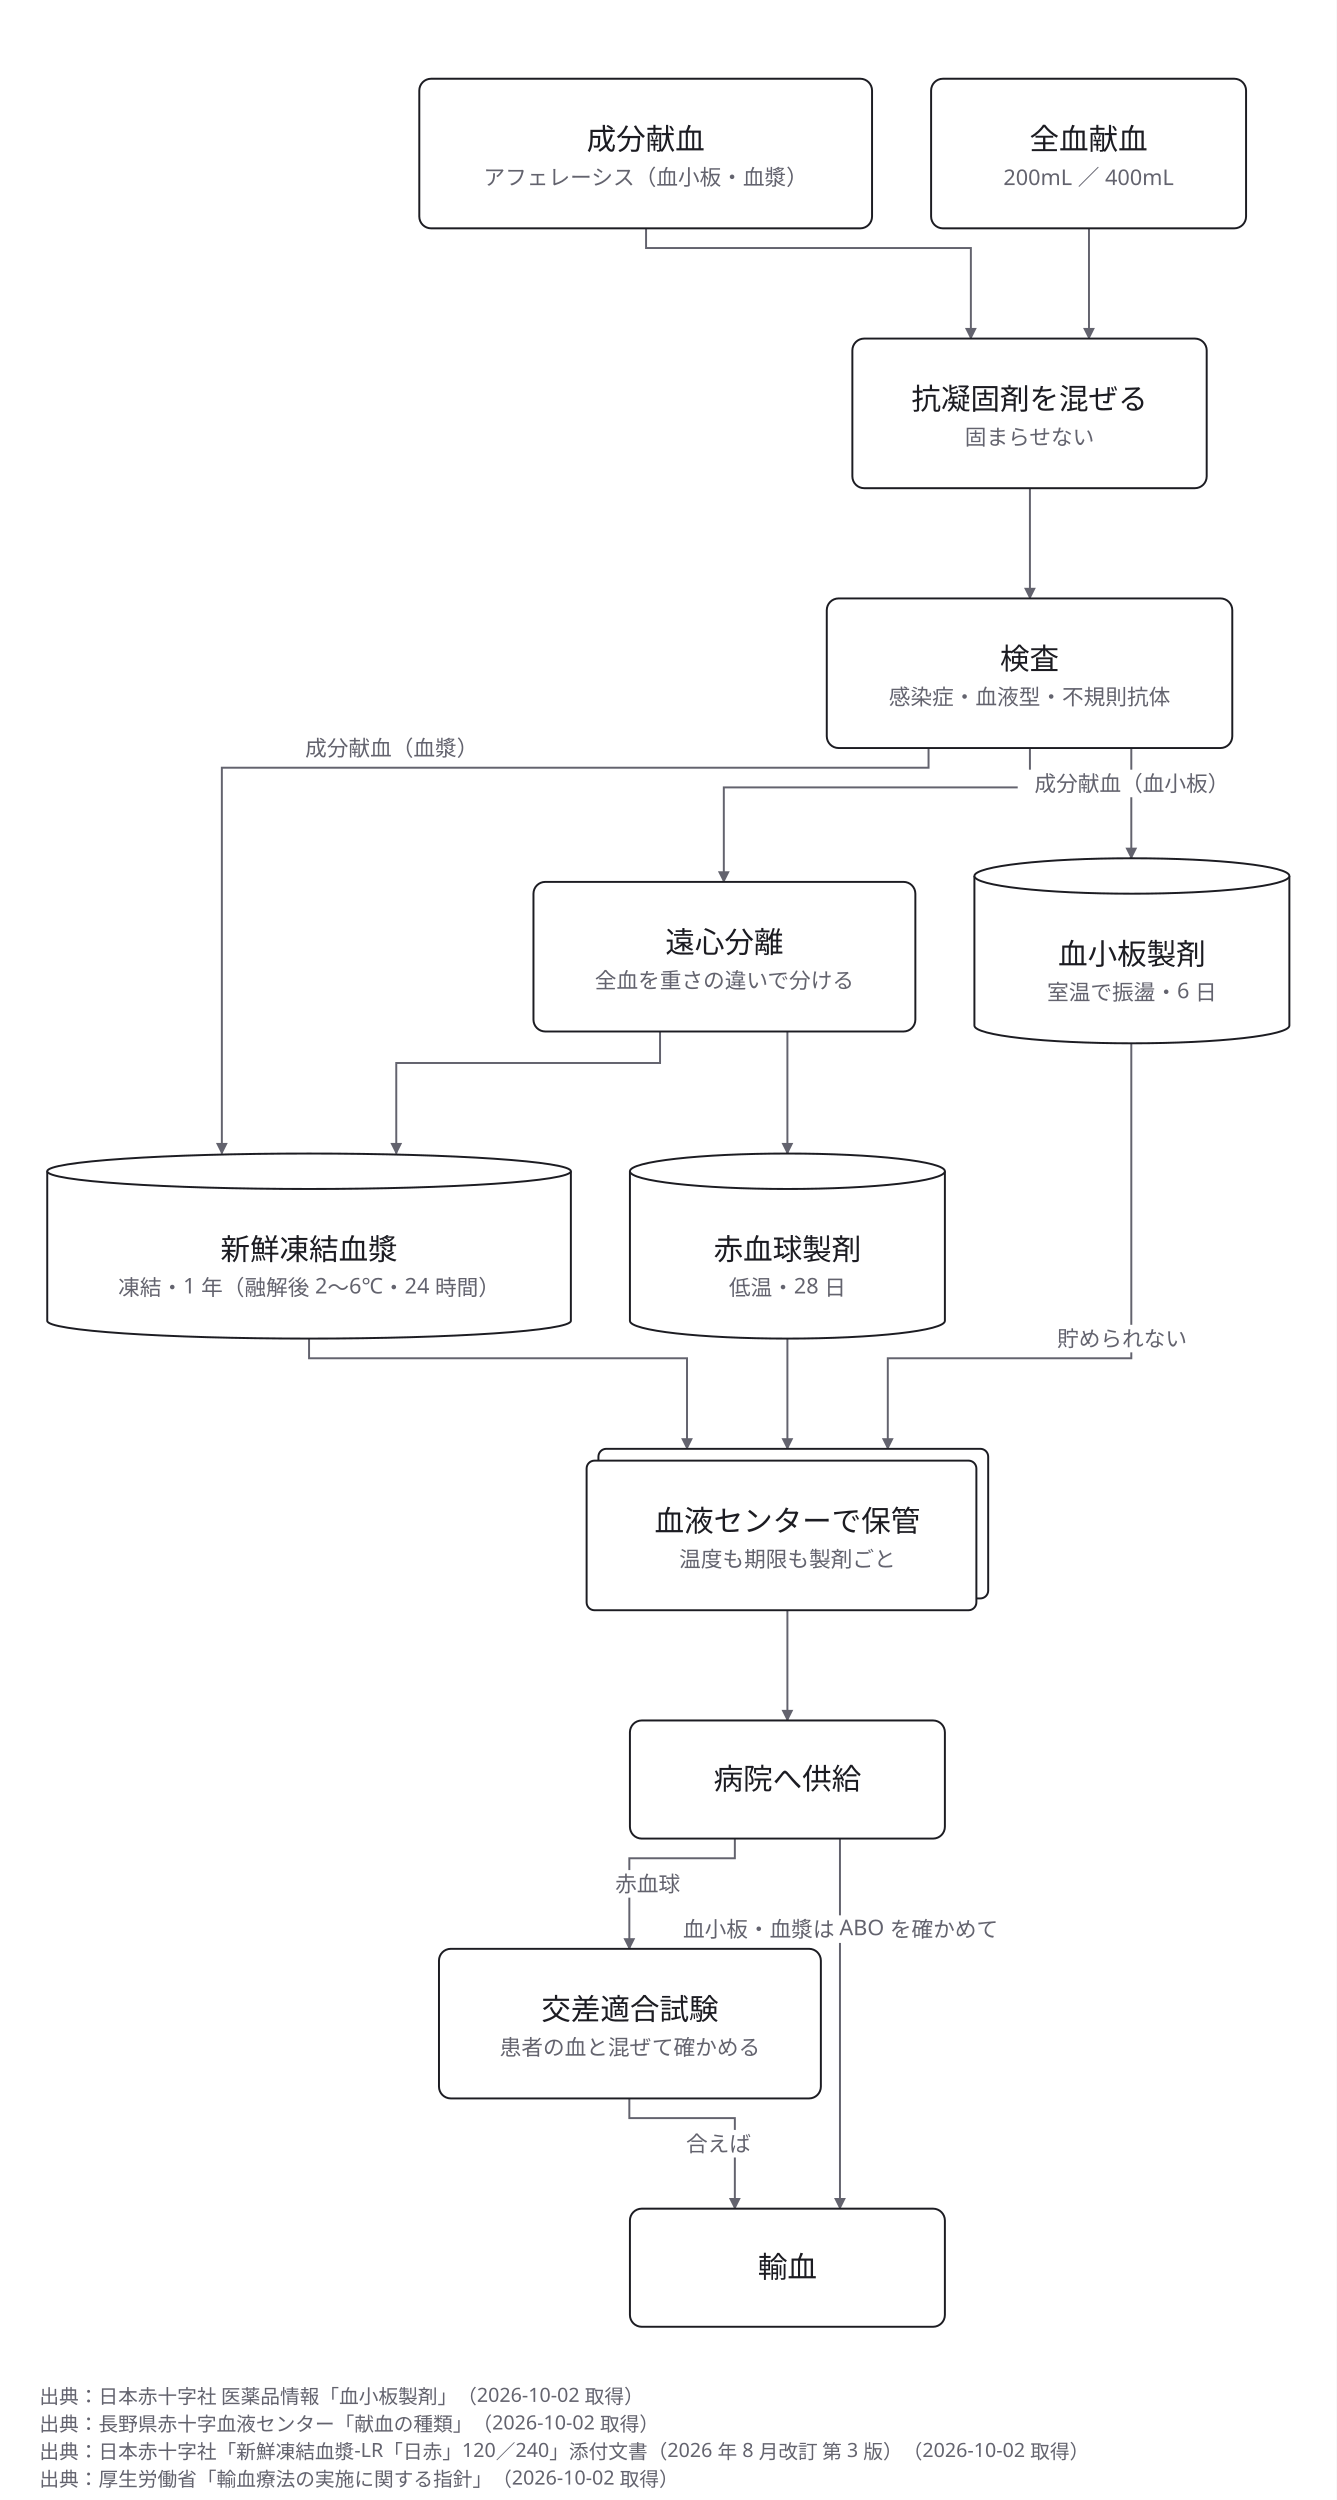
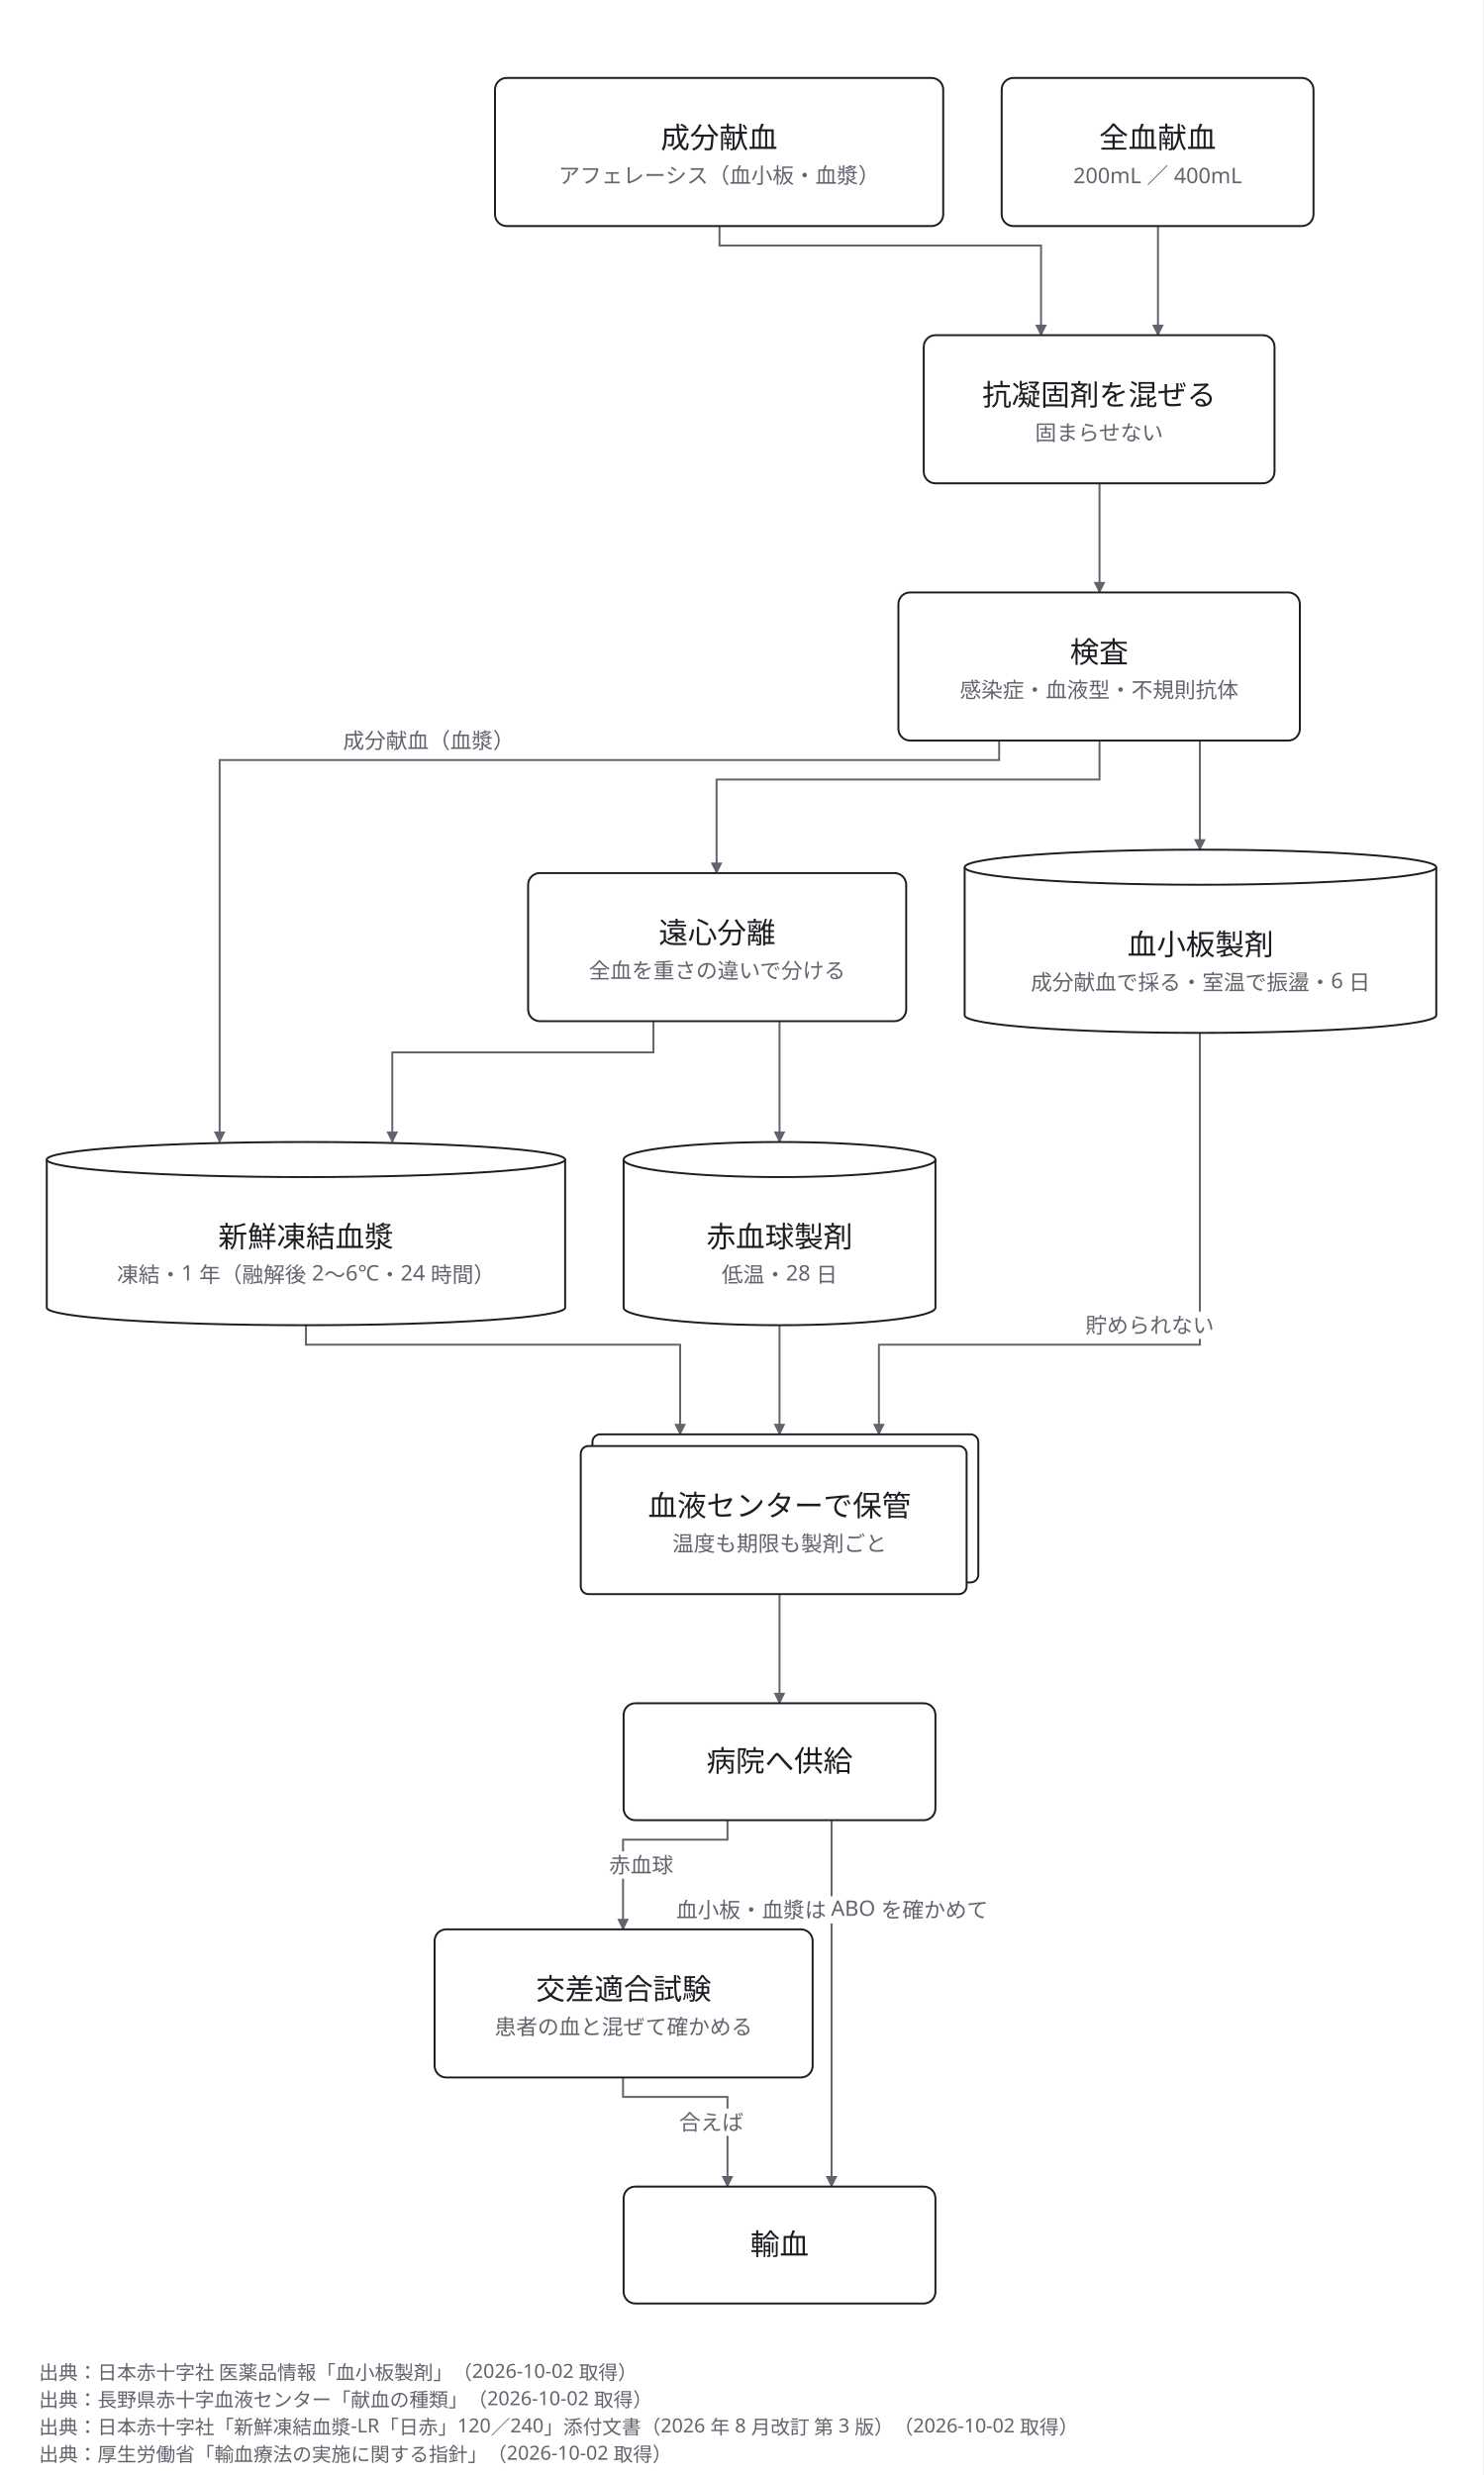
- <svg xmlns="http://www.w3.org/2000/svg" width="679" height="1270" viewBox="0 0 679 1270">
+ <svg xmlns="http://www.w3.org/2000/svg" width="761" height="1270" viewBox="0 0 761 1270">
  <defs>
    <marker id="arrow" viewBox="0 0 10 10" refX="9" refY="5" markerWidth="6" markerHeight="6" orient="auto">
      <path d="M 0 0 L 10 5 L 0 10 z" fill="#63636e" />
    </marker>
  </defs>
-   <rect data-paper="1" x="0" y="0" width="679" height="1270" fill="#ffffff" />
+   <rect data-paper="1" x="0" y="0" width="761" height="1270" fill="#ffffff" />
  <g data-edge="kenketsu&gt;kouyou" data-pinned="false">
-     <path d="M 553.2 116 L 553.2 172" fill="none" stroke="#63636e" stroke-width="1" marker-end="url(#arrow)" />
+     <path d="M 594.2 116 L 594.2 172" fill="none" stroke="#63636e" stroke-width="1" marker-end="url(#arrow)" />
  </g>
  <g data-edge="seibun&gt;kouyou" data-pinned="false">
-     <path d="M 328.2 116 L 328.2 126 L 493.2 126 L 493.2 172" fill="none" stroke="#63636e" stroke-width="1" marker-end="url(#arrow)" />
+     <path d="M 369.2 116 L 369.2 126 L 534.2 126 L 534.2 172" fill="none" stroke="#63636e" stroke-width="1" marker-end="url(#arrow)" />
  </g>
  <g data-edge="kouyou&gt;kensa" data-pinned="false">
-     <path d="M 523.2 248 L 523.2 304" fill="none" stroke="#63636e" stroke-width="1" marker-end="url(#arrow)" />
+     <path d="M 564.2 248 L 564.2 304" fill="none" stroke="#63636e" stroke-width="1" marker-end="url(#arrow)" />
  </g>
  <g data-edge="kensa&gt;bunri" data-pinned="false">
-     <path d="M 523.2 380 L 523.2 400 L 367.7 400 L 367.7 448" fill="none" stroke="#63636e" stroke-width="1" marker-end="url(#arrow)" />
+     <path d="M 564.2 380 L 564.2 400 L 367.7 400 L 367.7 448" fill="none" stroke="#63636e" stroke-width="1" marker-end="url(#arrow)" />
  </g>
  <g data-edge="kensa&gt;kesshoban" data-pinned="false">
-     <path d="M 574.7 380 L 574.7 436" fill="none" stroke="#63636e" stroke-width="1" marker-end="url(#arrow)" />
-     <rect data-edge-label="1" x="517" y="391" width="116" height="14" fill="#ffffff" />
-     <text x="575" y="402" text-anchor="middle" font-family="sans-serif" font-size="11" fill="#63636e">成分献血（血小板）</text>
+     <path d="M 615.7 380 L 615.7 436" fill="none" stroke="#63636e" stroke-width="1" marker-end="url(#arrow)" />
  </g>
  <g data-edge="kensa&gt;kessho" data-pinned="false">
-     <path d="M 471.7 380 L 471.7 390 L 112.7 390 L 112.7 586" fill="none" stroke="#63636e" stroke-width="1" marker-end="url(#arrow)" />
-     <rect data-edge-label="1" x="147" y="373" width="104" height="14" fill="#ffffff" />
-     <text x="199" y="384" text-anchor="middle" font-family="sans-serif" font-size="11" fill="#63636e">成分献血（血漿）</text>
+     <path d="M 512.7 380 L 512.7 390 L 112.7 390 L 112.7 586" fill="none" stroke="#63636e" stroke-width="1" marker-end="url(#arrow)" />
+     <rect data-edge-label="1" x="168" y="373" width="104" height="14" fill="#ffffff" />
+     <text x="220" y="384" text-anchor="middle" font-family="sans-serif" font-size="11" fill="#63636e">成分献血（血漿）</text>
  </g>
  <g data-edge="bunri&gt;sekkekkyu" data-pinned="false">
    <path d="M 400 524 L 400 586" fill="none" stroke="#63636e" stroke-width="1" marker-end="url(#arrow)" />
  </g>
  <g data-edge="bunri&gt;kessho" data-pinned="false">
    <path d="M 335.3 524 L 335.3 540 L 201.3 540 L 201.3 586" fill="none" stroke="#63636e" stroke-width="1" marker-end="url(#arrow)" />
  </g>
  <g data-edge="sekkekkyu&gt;center" data-pinned="false">
    <path d="M 400 680 L 400 736" fill="none" stroke="#63636e" stroke-width="1" marker-end="url(#arrow)" />
  </g>
  <g data-edge="kesshoban&gt;center" data-pinned="false">
-     <path d="M 574.7 530 L 574.7 690 L 451 690 L 451 736" fill="none" stroke="#63636e" stroke-width="1" marker-end="url(#arrow)" />
-     <rect data-edge-label="1" x="530" y="673" width="80" height="14" fill="#ffffff" />
-     <text x="570" y="684" text-anchor="middle" font-family="sans-serif" font-size="11" fill="#63636e">貯められない</text>
+     <path d="M 615.7 530 L 615.7 690 L 451 690 L 451 736" fill="none" stroke="#63636e" stroke-width="1" marker-end="url(#arrow)" />
+     <rect data-edge-label="1" x="550" y="673" width="80" height="14" fill="#ffffff" />
+     <text x="590" y="684" text-anchor="middle" font-family="sans-serif" font-size="11" fill="#63636e">貯められない</text>
  </g>
  <g data-edge="kessho&gt;center" data-pinned="false">
    <path d="M 157 680 L 157 690 L 349 690 L 349 736" fill="none" stroke="#63636e" stroke-width="1" marker-end="url(#arrow)" />
  </g>
  <g data-edge="center&gt;byoin" data-pinned="false">
    <path d="M 400 818 L 400 874" fill="none" stroke="#63636e" stroke-width="1" marker-end="url(#arrow)" />
  </g>
  <g data-edge="byoin&gt;kousa" data-pinned="false">
    <path d="M 373.3 934 L 373.3 944 L 319.7 944 L 319.7 990" fill="none" stroke="#63636e" stroke-width="1" marker-end="url(#arrow)" />
    <rect data-edge-label="1" x="307" y="950" width="44" height="14" fill="#ffffff" />
    <text x="329" y="961" text-anchor="middle" font-family="sans-serif" font-size="11" fill="#63636e">赤血球</text>
  </g>
  <g data-edge="byoin&gt;yuketsu" data-pinned="false">
    <path d="M 426.7 934 L 426.7 1122" fill="none" stroke="#63636e" stroke-width="1" marker-end="url(#arrow)" />
    <rect data-edge-label="1" x="336" y="973" width="182" height="14" fill="#ffffff" />
    <text x="427" y="984" text-anchor="middle" font-family="sans-serif" font-size="11" fill="#63636e">血小板・血漿は ABO を確かめて</text>
  </g>
  <g data-edge="kousa&gt;yuketsu" data-pinned="false">
    <path d="M 319.7 1066 L 319.7 1076 L 373.3 1076 L 373.3 1122" fill="none" stroke="#63636e" stroke-width="1" marker-end="url(#arrow)" />
    <rect data-edge-label="1" x="343" y="1082" width="44" height="14" fill="#ffffff" />
    <text x="365" y="1093" text-anchor="middle" font-family="sans-serif" font-size="11" fill="#63636e">合えば</text>
  </g>
  <g data-node="kenketsu" data-pinned="false" data-shape="rect">
-     <rect x="473" y="40" width="160" height="76" rx="6" fill="#ffffff" stroke="#1c1c22" stroke-width="1" />
+     <rect x="514" y="40" width="160" height="76" rx="6" fill="#ffffff" stroke="#1c1c22" stroke-width="1" />
  </g>
  <g data-node="seibun" data-pinned="false" data-shape="rect">
-     <rect x="213" y="40" width="230" height="76" rx="6" fill="#ffffff" stroke="#1c1c22" stroke-width="1" />
+     <rect x="254" y="40" width="230" height="76" rx="6" fill="#ffffff" stroke="#1c1c22" stroke-width="1" />
  </g>
  <g data-node="kouyou" data-pinned="false" data-shape="rect">
-     <rect x="433" y="172" width="180" height="76" rx="6" fill="#ffffff" stroke="#1c1c22" stroke-width="1" />
+     <rect x="474" y="172" width="180" height="76" rx="6" fill="#ffffff" stroke="#1c1c22" stroke-width="1" />
  </g>
  <g data-node="kensa" data-pinned="false" data-shape="rect">
-     <rect x="420" y="304" width="206" height="76" rx="6" fill="#ffffff" stroke="#1c1c22" stroke-width="1" />
+     <rect x="461" y="304" width="206" height="76" rx="6" fill="#ffffff" stroke="#1c1c22" stroke-width="1" />
  </g>
  <g data-node="bunri" data-pinned="false" data-shape="rect">
    <rect x="271" y="448" width="194" height="76" rx="6" fill="#ffffff" stroke="#1c1c22" stroke-width="1" />
  </g>
  <g data-node="sekkekkyu" data-pinned="false" data-shape="cylinder">
    <path d="M 320 595 L 320 671 A 80 9 0 0 0 480 671 L 480 595" fill="#ffffff" stroke="#1c1c22" stroke-width="1" />
    <ellipse cx="400" cy="595" rx="80" ry="9" fill="#ffffff" stroke="#1c1c22" stroke-width="1" />
  </g>
  <g data-node="kesshoban" data-pinned="false" data-shape="cylinder">
-     <path d="M 495 445 L 495 521 A 80 9 0 0 0 655 521 L 655 445" fill="#ffffff" stroke="#1c1c22" stroke-width="1" />
-     <ellipse cx="575" cy="445" rx="80" ry="9" fill="#ffffff" stroke="#1c1c22" stroke-width="1" />
+     <path d="M 495 445 L 495 521 A 121 9 0 0 0 737 521 L 737 445" fill="#ffffff" stroke="#1c1c22" stroke-width="1" />
+     <ellipse cx="616" cy="445" rx="121" ry="9" fill="#ffffff" stroke="#1c1c22" stroke-width="1" />
  </g>
  <g data-node="kessho" data-pinned="false" data-shape="cylinder">
    <path d="M 24 595 L 24 671 A 133 9 0 0 0 290 671 L 290 595" fill="#ffffff" stroke="#1c1c22" stroke-width="1" />
    <ellipse cx="157" cy="595" rx="133" ry="9" fill="#ffffff" stroke="#1c1c22" stroke-width="1" />
  </g>
  <g data-node="center" data-pinned="false" data-shape="stacked">
    <rect x="304" y="736" width="198" height="76" rx="4" fill="#ffffff" stroke="#1c1c22" stroke-width="1" />
    <rect x="298" y="742" width="198" height="76" rx="4" fill="#ffffff" stroke="#1c1c22" stroke-width="1" />
  </g>
  <g data-node="byoin" data-pinned="false" data-shape="rect">
    <rect x="320" y="874" width="160" height="60" rx="6" fill="#ffffff" stroke="#1c1c22" stroke-width="1" />
  </g>
  <g data-node="kousa" data-pinned="false" data-shape="rect">
    <rect x="223" y="990" width="194" height="76" rx="6" fill="#ffffff" stroke="#1c1c22" stroke-width="1" />
  </g>
  <g data-node="yuketsu" data-pinned="false" data-shape="rect">
    <rect x="320" y="1122" width="160" height="60" rx="6" fill="#ffffff" stroke="#1c1c22" stroke-width="1" />
  </g>
  <g data-name="kenketsu">
-     <text x="553" y="76" text-anchor="middle" font-family="sans-serif" font-size="15" fill="#1c1c22">全血献血</text>
-     <text x="553" y="94" text-anchor="middle" font-family="sans-serif" font-size="11" fill="#63636e">200mL ／ 400mL</text>
+     <text x="594" y="76" text-anchor="middle" font-family="sans-serif" font-size="15" fill="#1c1c22">全血献血</text>
+     <text x="594" y="94" text-anchor="middle" font-family="sans-serif" font-size="11" fill="#63636e">200mL ／ 400mL</text>
  </g>
  <g data-name="seibun">
-     <text x="328" y="76" text-anchor="middle" font-family="sans-serif" font-size="15" fill="#1c1c22">成分献血</text>
-     <text x="328" y="94" text-anchor="middle" font-family="sans-serif" font-size="11" fill="#63636e">アフェレーシス（血小板・血漿）</text>
+     <text x="369" y="76" text-anchor="middle" font-family="sans-serif" font-size="15" fill="#1c1c22">成分献血</text>
+     <text x="369" y="94" text-anchor="middle" font-family="sans-serif" font-size="11" fill="#63636e">アフェレーシス（血小板・血漿）</text>
  </g>
  <g data-name="kouyou">
-     <text x="523" y="208" text-anchor="middle" font-family="sans-serif" font-size="15" fill="#1c1c22">抗凝固剤を混ぜる</text>
-     <text x="523" y="226" text-anchor="middle" font-family="sans-serif" font-size="11" fill="#63636e">固まらせない</text>
+     <text x="564" y="208" text-anchor="middle" font-family="sans-serif" font-size="15" fill="#1c1c22">抗凝固剤を混ぜる</text>
+     <text x="564" y="226" text-anchor="middle" font-family="sans-serif" font-size="11" fill="#63636e">固まらせない</text>
  </g>
  <g data-name="kensa">
-     <text x="523" y="340" text-anchor="middle" font-family="sans-serif" font-size="15" fill="#1c1c22">検査</text>
-     <text x="523" y="358" text-anchor="middle" font-family="sans-serif" font-size="11" fill="#63636e">感染症・血液型・不規則抗体</text>
+     <text x="564" y="340" text-anchor="middle" font-family="sans-serif" font-size="15" fill="#1c1c22">検査</text>
+     <text x="564" y="358" text-anchor="middle" font-family="sans-serif" font-size="11" fill="#63636e">感染症・血液型・不規則抗体</text>
  </g>
  <g data-name="bunri">
    <text x="368" y="484" text-anchor="middle" font-family="sans-serif" font-size="15" fill="#1c1c22">遠心分離</text>
    <text x="368" y="502" text-anchor="middle" font-family="sans-serif" font-size="11" fill="#63636e">全血を重さの違いで分ける</text>
  </g>
  <g data-name="sekkekkyu">
    <text x="400" y="640" text-anchor="middle" font-family="sans-serif" font-size="15" fill="#1c1c22">赤血球製剤</text>
    <text x="400" y="658" text-anchor="middle" font-family="sans-serif" font-size="11" fill="#63636e">低温・28 日</text>
  </g>
  <g data-name="kesshoban">
-     <text x="575" y="490" text-anchor="middle" font-family="sans-serif" font-size="15" fill="#1c1c22">血小板製剤</text>
-     <text x="575" y="508" text-anchor="middle" font-family="sans-serif" font-size="11" fill="#63636e">室温で振盪・6 日</text>
+     <text x="616" y="490" text-anchor="middle" font-family="sans-serif" font-size="15" fill="#1c1c22">血小板製剤</text>
+     <text x="616" y="508" text-anchor="middle" font-family="sans-serif" font-size="11" fill="#63636e">成分献血で採る・室温で振盪・6 日</text>
  </g>
  <g data-name="kessho">
    <text x="157" y="640" text-anchor="middle" font-family="sans-serif" font-size="15" fill="#1c1c22">新鮮凍結血漿</text>
    <text x="157" y="658" text-anchor="middle" font-family="sans-serif" font-size="11" fill="#63636e">凍結・1 年（融解後 2〜6℃・24 時間）</text>
  </g>
  <g data-name="center">
    <text x="400" y="778" text-anchor="middle" font-family="sans-serif" font-size="15" fill="#1c1c22">血液センターで保管</text>
    <text x="400" y="796" text-anchor="middle" font-family="sans-serif" font-size="11" fill="#63636e">温度も期限も製剤ごと</text>
  </g>
  <g data-name="byoin">
    <text x="400" y="909" text-anchor="middle" font-family="sans-serif" font-size="15" fill="#1c1c22">病院へ供給</text>
  </g>
  <g data-name="kousa">
    <text x="320" y="1026" text-anchor="middle" font-family="sans-serif" font-size="15" fill="#1c1c22">交差適合試験</text>
    <text x="320" y="1044" text-anchor="middle" font-family="sans-serif" font-size="11" fill="#63636e">患者の血と混ぜて確かめる</text>
  </g>
  <g data-name="yuketsu">
    <text x="400" y="1157" text-anchor="middle" font-family="sans-serif" font-size="15" fill="#1c1c22">輸血</text>
  </g>
  <g data-name="sources">
    <a href="https://www.jrc.or.jp/mr/blood_product/about/platelet/">
      <text x="20" y="1221" font-family="sans-serif" font-size="10" fill="#63636e">出典：日本赤十字社 医薬品情報「血小板製剤」（2026-10-02 取得）</text>
    </a>
    <text x="20" y="1235" font-family="sans-serif" font-size="10" fill="#63636e">出典：長野県赤十字血液センター「献血の種類」（2026-10-02 取得）</text>
    <a href="https://www.jrc.or.jp/mr/pdf/12_FFP-LR120_240_202608.pdf">
      <text x="20" y="1249" font-family="sans-serif" font-size="10" fill="#63636e">出典：日本赤十字社「新鮮凍結血漿-LR「日赤」120／240」添付文書（2026 年 8 月改訂 第 3 版）（2026-10-02 取得）</text>
    </a>
    <text x="20" y="1263" font-family="sans-serif" font-size="10" fill="#63636e">出典：厚生労働省「輸血療法の実施に関する指針」（2026-10-02 取得）</text>
  </g>
</svg>
